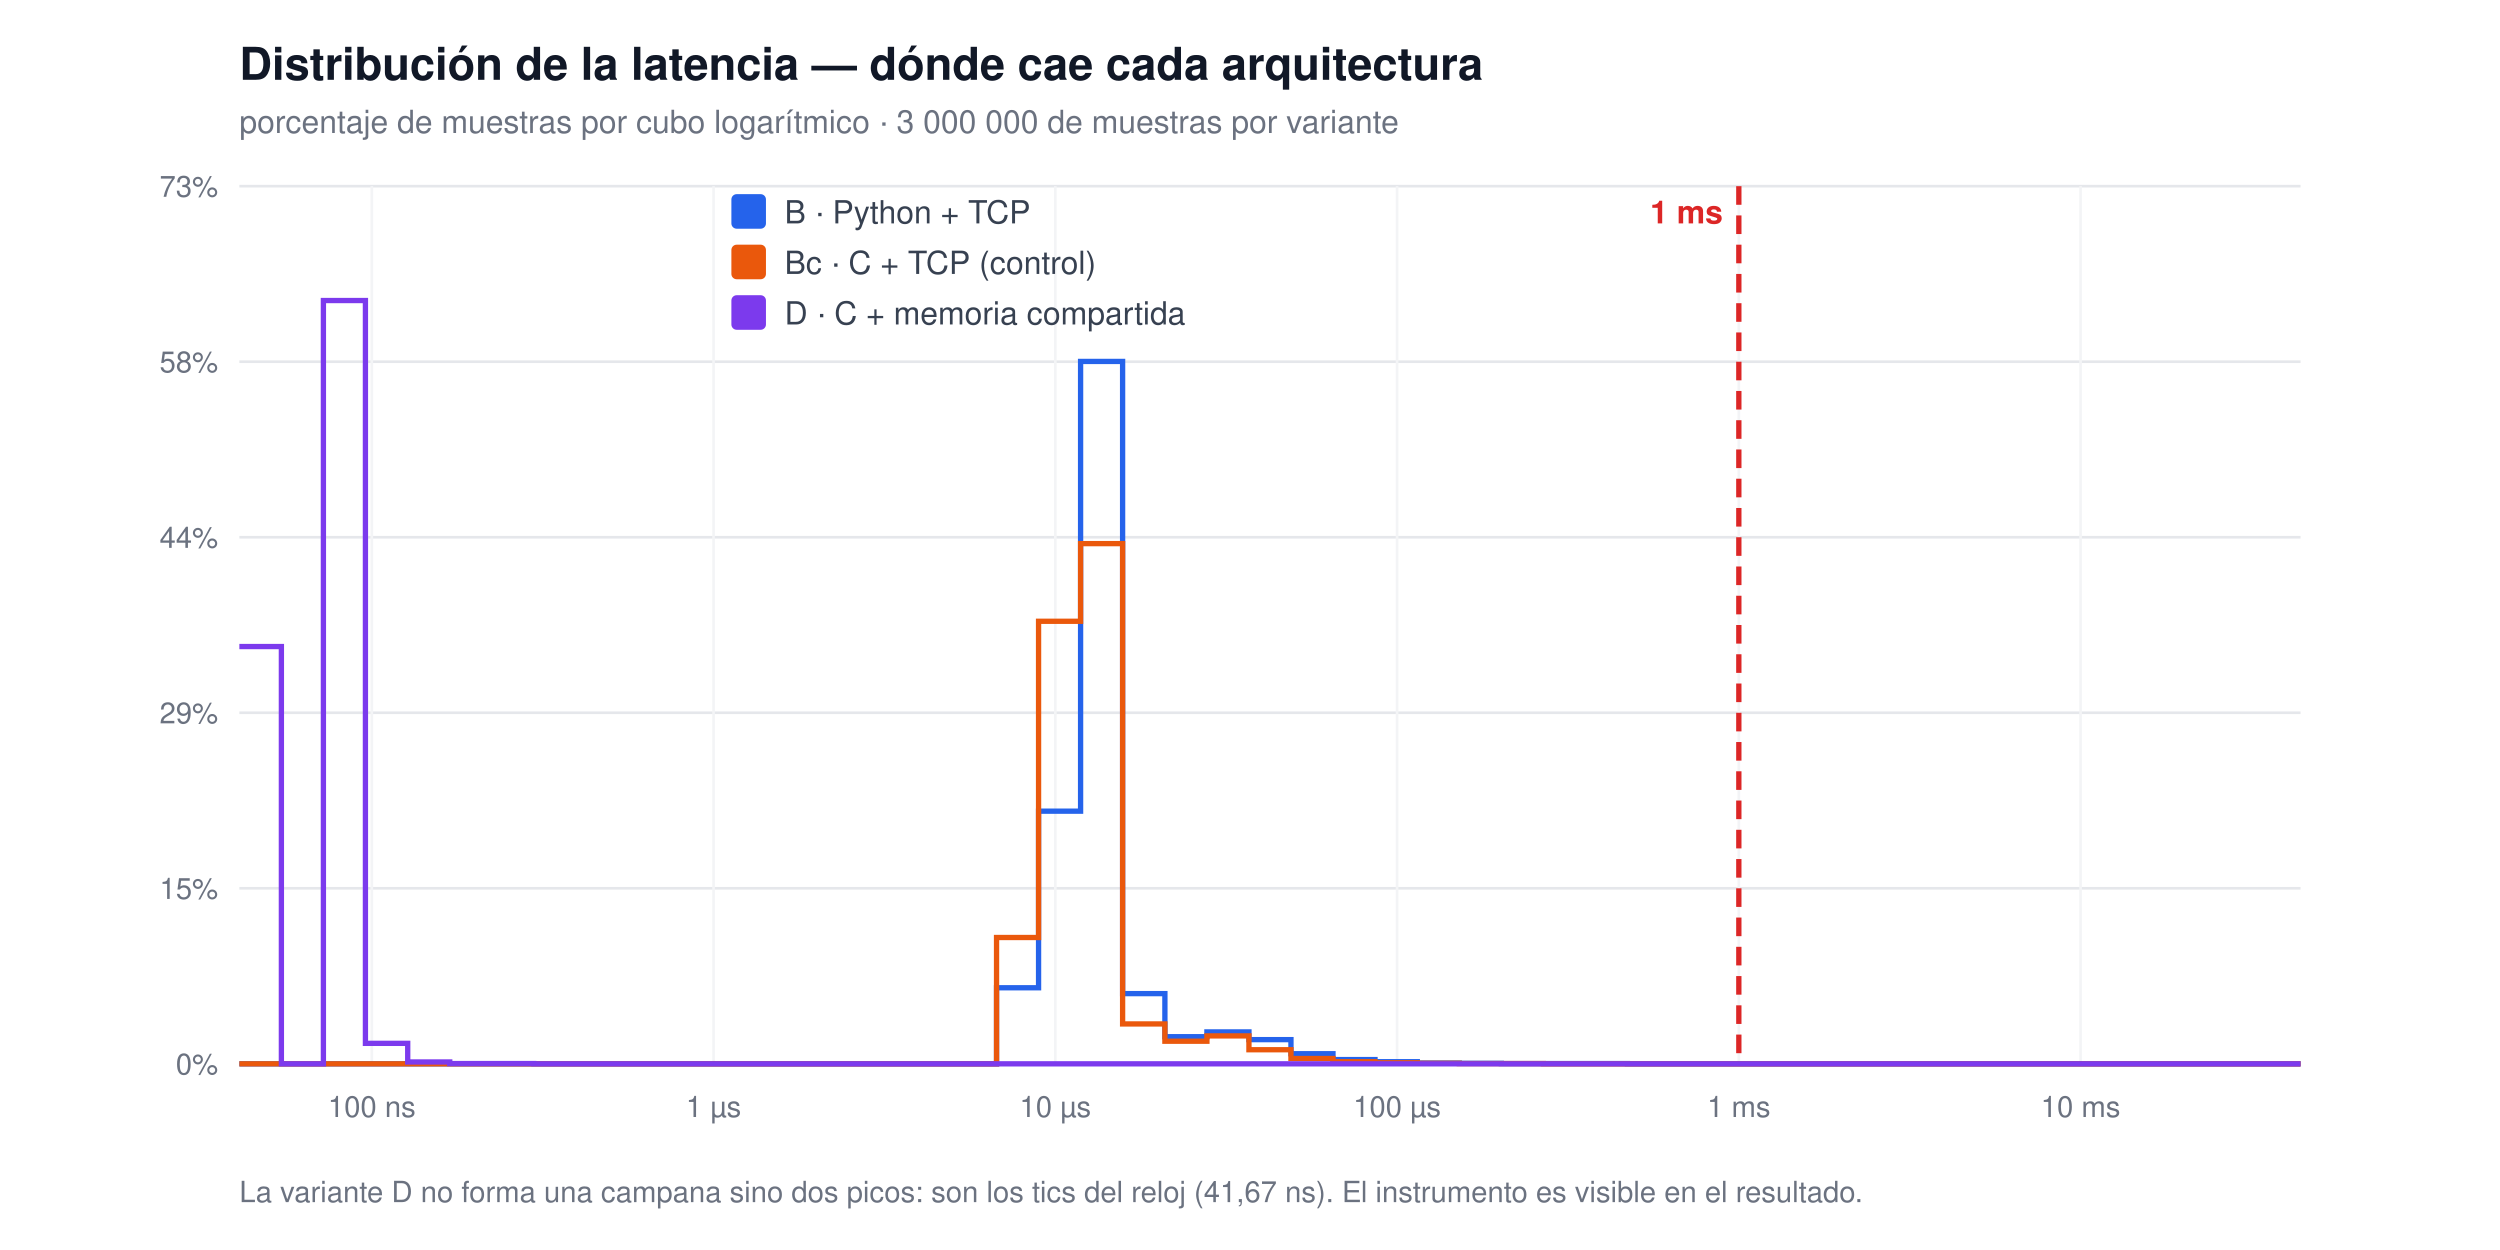
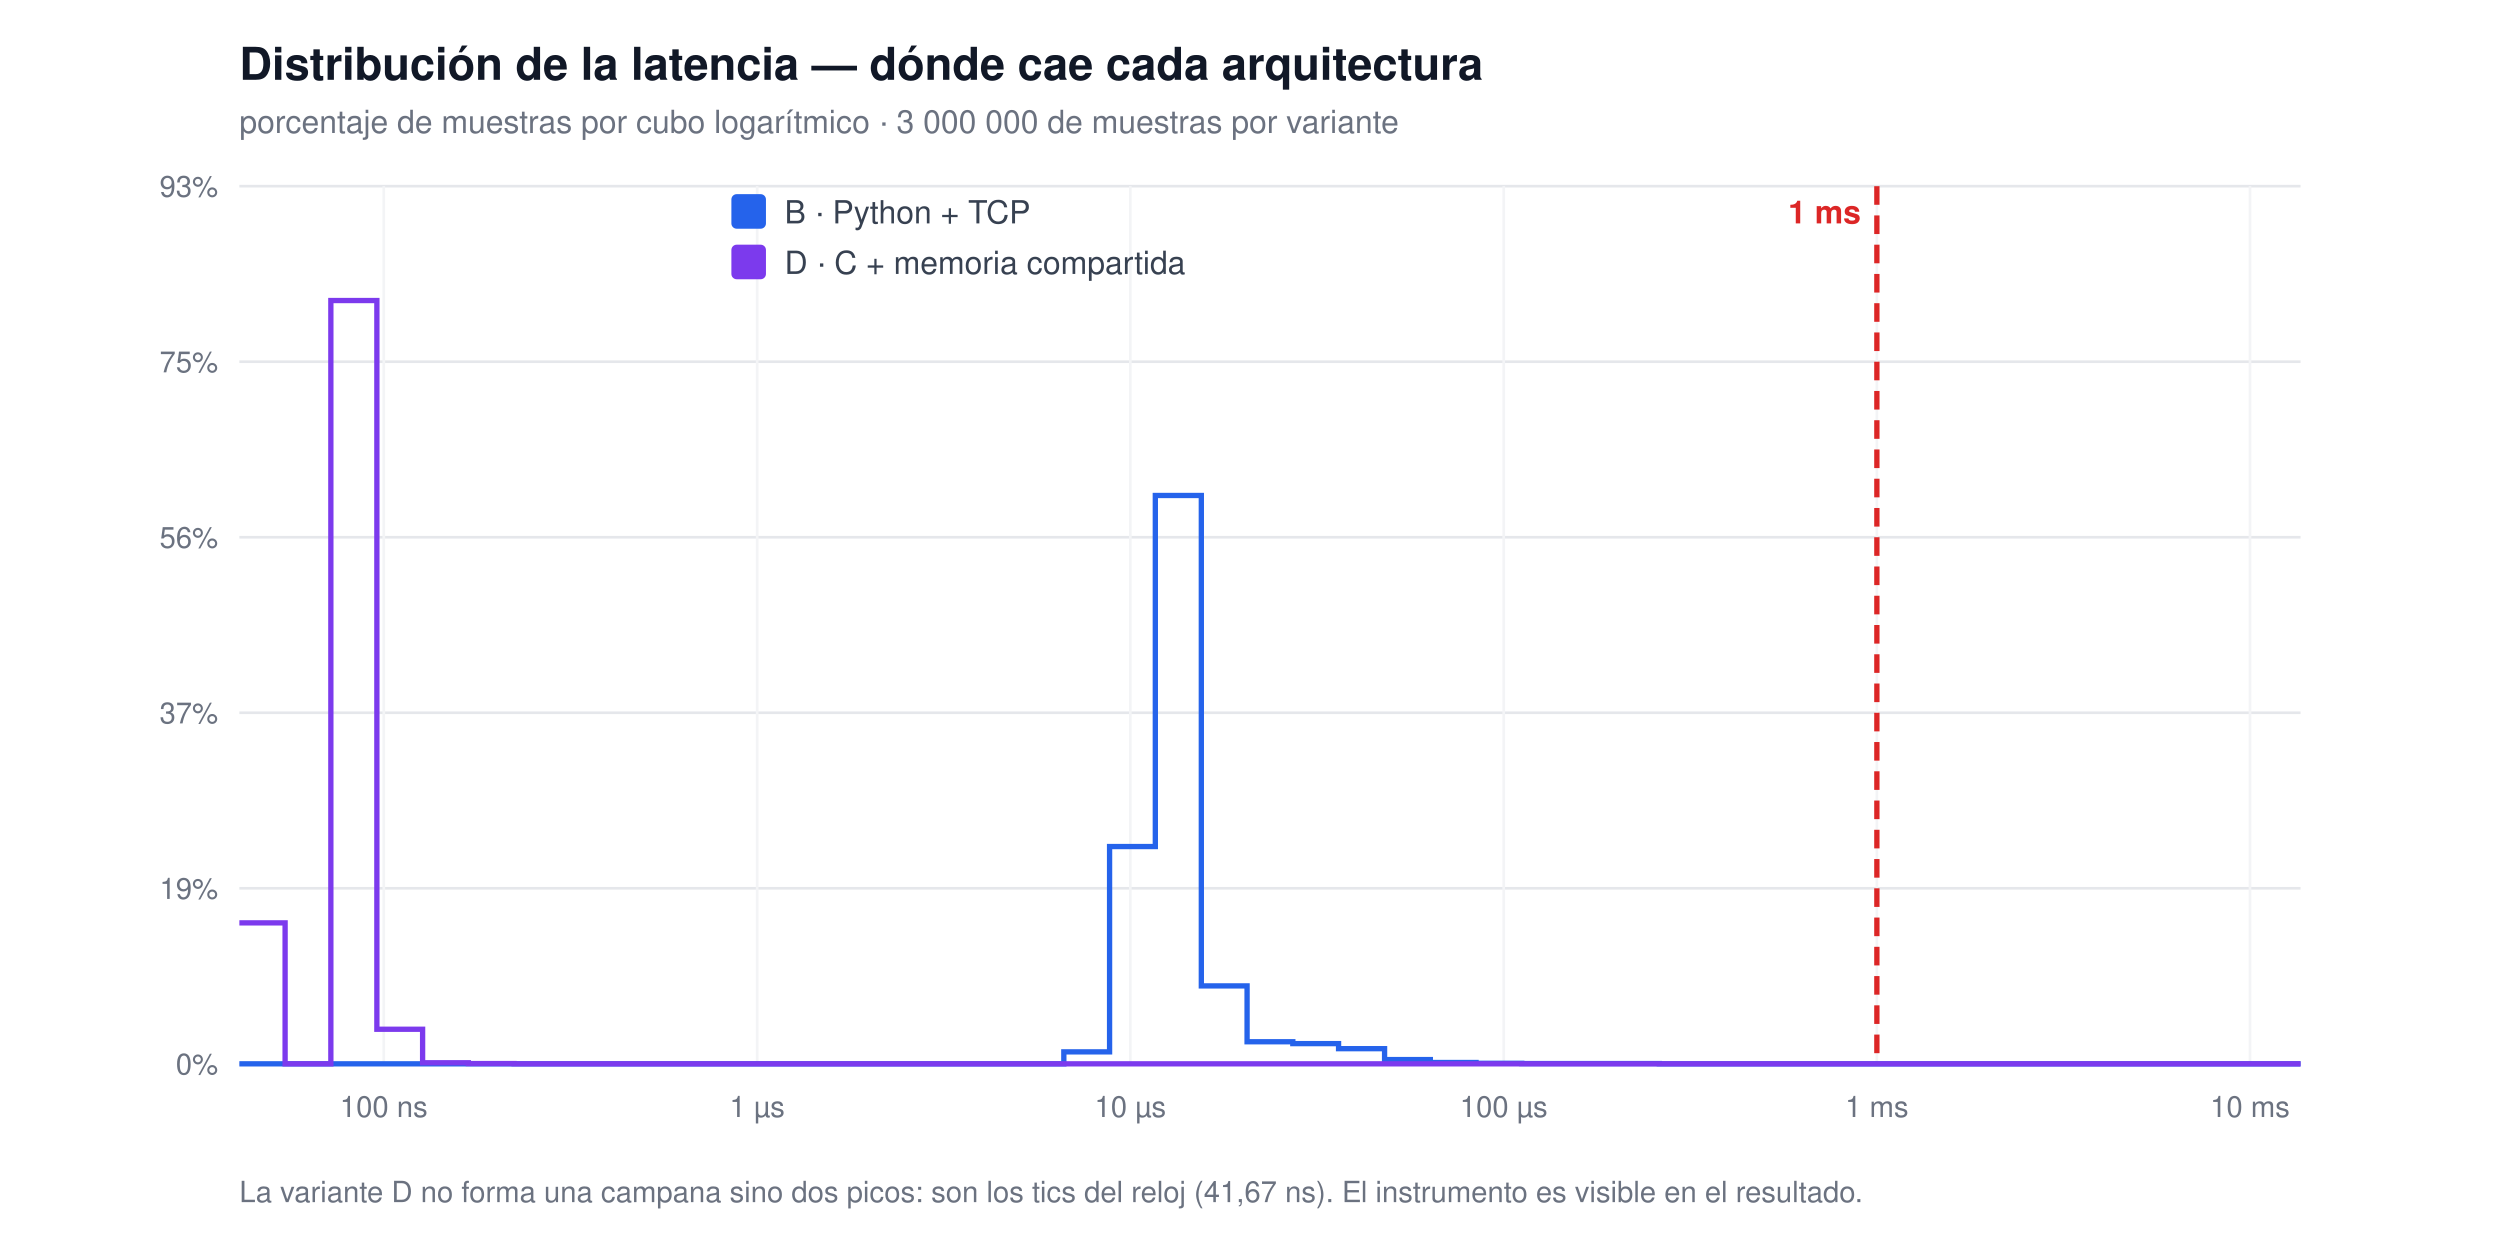
<svg xmlns="http://www.w3.org/2000/svg" width="940" height="470" viewBox="0 0 940 470" font-family="-apple-system,Segoe UI,Helvetica,Arial,sans-serif">
  <rect width="940" height="470" fill="#ffffff" />
  <text x="90" y="30" font-size="17" font-weight="600" fill="#111827">Distribución de la latencia — dónde cae cada arquitectura</text>
  <text x="90" y="50" font-size="12" fill="#6b7280">porcentaje de muestras por cubo logarítmico · 3 000 000 de muestras por variante</text>
  <line x1="90" y1="400.0" x2="865" y2="400.0" stroke="#e5e7eb" />
  <text x="82" y="404.0" font-size="11" fill="#6b7280" text-anchor="end">0%</text>
  <line x1="90" y1="334.0" x2="865" y2="334.0" stroke="#e5e7eb" />
-   <text x="82" y="338.0" font-size="11" fill="#6b7280" text-anchor="end">15%</text>
+   <text x="82" y="338.0" font-size="11" fill="#6b7280" text-anchor="end">19%</text>
  <line x1="90" y1="268.0" x2="865" y2="268.0" stroke="#e5e7eb" />
-   <text x="82" y="272.0" font-size="11" fill="#6b7280" text-anchor="end">29%</text>
+   <text x="82" y="272.0" font-size="11" fill="#6b7280" text-anchor="end">37%</text>
  <line x1="90" y1="202.0" x2="865" y2="202.0" stroke="#e5e7eb" />
-   <text x="82" y="206.0" font-size="11" fill="#6b7280" text-anchor="end">44%</text>
+   <text x="82" y="206.0" font-size="11" fill="#6b7280" text-anchor="end">56%</text>
  <line x1="90" y1="136.0" x2="865" y2="136.0" stroke="#e5e7eb" />
-   <text x="82" y="140.0" font-size="11" fill="#6b7280" text-anchor="end">58%</text>
+   <text x="82" y="140.0" font-size="11" fill="#6b7280" text-anchor="end">75%</text>
  <line x1="90" y1="70.0" x2="865" y2="70.0" stroke="#e5e7eb" />
-   <text x="82" y="74.0" font-size="11" fill="#6b7280" text-anchor="end">73%</text>
-   <line x1="139.8" y1="70" x2="139.8" y2="400" stroke="#f3f4f6" />
-   <text x="139.8" y="420" font-size="11" fill="#6b7280" text-anchor="middle">100 ns</text>
-   <line x1="268.3" y1="70" x2="268.3" y2="400" stroke="#f3f4f6" />
-   <text x="268.3" y="420" font-size="11" fill="#6b7280" text-anchor="middle">1 µs</text>
-   <line x1="396.8" y1="70" x2="396.8" y2="400" stroke="#f3f4f6" />
-   <text x="396.8" y="420" font-size="11" fill="#6b7280" text-anchor="middle">10 µs</text>
-   <line x1="525.3" y1="70" x2="525.3" y2="400" stroke="#f3f4f6" />
-   <text x="525.3" y="420" font-size="11" fill="#6b7280" text-anchor="middle">100 µs</text>
-   <line x1="653.8" y1="70" x2="653.8" y2="400" stroke="#f3f4f6" />
-   <text x="653.8" y="420" font-size="11" fill="#6b7280" text-anchor="middle">1 ms</text>
-   <line x1="782.3" y1="70" x2="782.3" y2="400" stroke="#f3f4f6" />
-   <text x="782.3" y="420" font-size="11" fill="#6b7280" text-anchor="middle">10 ms</text>
-   <line x1="653.8" y1="70" x2="653.8" y2="400" stroke="#dc2626" stroke-width="2" stroke-dasharray="7,4" />
-   <text x="647.8" y="84" font-size="12" font-weight="600" fill="#dc2626" text-anchor="end">1 ms</text>
-   <polyline points="90.0,400.0 105.8,400.0 105.8,400.0 121.6,400.0 121.6,400.0 137.4,400.0 137.4,400.0 153.3,400.0 153.3,400.0 169.1,400.0 169.1,400.0 184.9,400.0 184.9,400.0 200.7,400.0 200.7,400.0 216.5,400.0 216.5,400.0 232.3,400.0 232.3,400.0 248.2,400.0 248.2,400.0 264.0,400.0 264.0,400.0 279.8,400.0 279.8,400.0 295.6,400.0 295.6,400.0 311.4,400.0 311.4,400.0 327.2,400.0 327.2,400.0 343.1,400.0 343.1,400.0 358.9,400.0 358.9,400.0 374.7,400.0 374.7,371.4 390.5,371.4 390.5,305.0 406.3,305.0 406.3,135.9 422.1,135.9 422.1,373.6 438.0,373.6 438.0,389.8 453.8,389.8 453.8,388.0 469.6,388.0 469.6,390.9 485.4,390.9 485.4,396.2 501.2,396.2 501.2,398.4 517.0,398.4 517.0,399.2 532.9,399.2 532.9,399.7 548.7,399.7 548.7,399.8 564.5,399.8 564.5,399.9 580.3,399.9 580.3,399.9 596.1,399.9 596.1,399.9 611.9,399.9 611.9,400.0 627.8,400.0 627.8,400.0 643.6,400.0 643.6,400.0 659.4,400.0 659.4,400.0 675.2,400.0 675.2,400.0 691.0,400.0 691.0,400.0 706.8,400.0 706.8,400.0 722.7,400.0 722.7,400.0 738.5,400.0 738.5,400.0 754.3,400.0 754.3,400.0 770.1,400.0 770.1,400.0 785.9,400.0 785.9,400.0 801.7,400.0 801.7,400.0 817.6,400.0 817.6,400.0 833.4,400.0 833.4,400.0 849.2,400.0 849.2,400.0 865.0,400.0" fill="none" stroke="#2563eb" stroke-width="2" />
-   <polyline points="90.0,400.0 105.8,400.0 105.8,400.0 121.6,400.0 121.6,400.0 137.4,400.0 137.4,400.0 153.3,400.0 153.3,400.0 169.1,400.0 169.1,400.0 184.9,400.0 184.9,400.0 200.7,400.0 200.7,400.0 216.5,400.0 216.5,400.0 232.3,400.0 232.3,400.0 248.2,400.0 248.2,400.0 264.0,400.0 264.0,400.0 279.8,400.0 279.8,400.0 295.6,400.0 295.6,400.0 311.4,400.0 311.4,400.0 327.2,400.0 327.2,400.0 343.1,400.0 343.1,400.0 358.9,400.0 358.9,400.0 374.7,400.0 374.7,352.5 390.5,352.5 390.5,233.6 406.3,233.6 406.3,204.4 422.1,204.4 422.1,385.0 438.0,385.0 438.0,391.5 453.8,391.5 453.8,389.5 469.6,389.5 469.6,394.7 485.4,394.7 485.4,398.0 501.2,398.0 501.2,399.2 517.0,399.2 517.0,399.6 532.9,399.6 532.9,399.8 548.7,399.8 548.7,399.9 564.5,399.9 564.5,399.9 580.3,399.9 580.3,400.0 596.1,400.0 596.1,400.0 611.9,400.0 611.9,400.0 627.8,400.0 627.8,400.0 643.6,400.0 643.6,400.0 659.4,400.0 659.4,400.0 675.2,400.0 675.2,400.0 691.0,400.0 691.0,400.0 706.8,400.0 706.8,400.0 722.7,400.0 722.7,400.0 738.5,400.0 738.5,400.0 754.3,400.0 754.3,400.0 770.1,400.0 770.1,400.0 785.9,400.0 785.9,400.0 801.7,400.0 801.7,400.0 817.6,400.0 817.6,400.0 833.4,400.0 833.4,400.0 849.2,400.0 849.2,400.0 865.0,400.0" fill="none" stroke="#ea580c" stroke-width="2" />
-   <polyline points="90.0,243.1 105.8,243.1 105.8,400.0 121.6,400.0 121.6,113.0 137.4,113.0 137.4,392.3 153.3,392.3 153.3,399.3 169.1,399.3 169.1,399.9 184.9,399.9 184.9,399.9 200.7,399.9 200.7,400.0 216.5,400.0 216.5,400.0 232.3,400.0 232.3,400.0 248.2,400.0 248.2,400.0 264.0,400.0 264.0,400.0 279.8,400.0 279.8,400.0 295.6,400.0 295.6,400.0 311.4,400.0 311.4,400.0 327.2,400.0 327.2,400.0 343.1,400.0 343.1,400.0 358.9,400.0 358.9,400.0 374.7,400.0 374.7,400.0 390.5,400.0 390.5,400.0 406.3,400.0 406.3,400.0 422.1,400.0 422.1,400.0 438.0,400.0 438.0,400.0 453.8,400.0 453.8,400.0 469.6,400.0 469.6,400.0 485.4,400.0 485.4,400.0 501.2,400.0 501.2,400.0 517.0,400.0 517.0,400.0 532.9,400.0 532.9,400.0 548.7,400.0 548.7,400.0 564.5,400.0 564.5,400.0 580.3,400.0 580.3,400.0 596.1,400.0 596.1,400.0 611.9,400.0 611.9,400.0 627.8,400.0 627.8,400.0 643.6,400.0 643.6,400.0 659.4,400.0 659.4,400.0 675.2,400.0 675.2,400.0 691.0,400.0 691.0,400.0 706.8,400.0 706.8,400.0 722.7,400.0 722.7,400.0 738.5,400.0 738.5,400.0 754.3,400.0 754.3,400.0 770.1,400.0 770.1,400.0 785.9,400.0 785.9,400.0 801.7,400.0 801.7,400.0 817.6,400.0 817.6,400.0 833.4,400.0 833.4,400.0 849.2,400.0 849.2,400.0 865.0,400.0" fill="none" stroke="#7c3aed" stroke-width="2" />
+   <text x="82" y="74.0" font-size="11" fill="#6b7280" text-anchor="end">93%</text>
+   <line x1="144.3" y1="70" x2="144.3" y2="400" stroke="#f3f4f6" />
+   <text x="144.3" y="420" font-size="11" fill="#6b7280" text-anchor="middle">100 ns</text>
+   <line x1="284.7" y1="70" x2="284.7" y2="400" stroke="#f3f4f6" />
+   <text x="284.7" y="420" font-size="11" fill="#6b7280" text-anchor="middle">1 µs</text>
+   <line x1="425.0" y1="70" x2="425.0" y2="400" stroke="#f3f4f6" />
+   <text x="425.0" y="420" font-size="11" fill="#6b7280" text-anchor="middle">10 µs</text>
+   <line x1="565.4" y1="70" x2="565.4" y2="400" stroke="#f3f4f6" />
+   <text x="565.4" y="420" font-size="11" fill="#6b7280" text-anchor="middle">100 µs</text>
+   <line x1="705.7" y1="70" x2="705.7" y2="400" stroke="#f3f4f6" />
+   <text x="705.7" y="420" font-size="11" fill="#6b7280" text-anchor="middle">1 ms</text>
+   <line x1="846.0" y1="70" x2="846.0" y2="400" stroke="#f3f4f6" />
+   <text x="846.0" y="420" font-size="11" fill="#6b7280" text-anchor="middle">10 ms</text>
+   <line x1="705.7" y1="70" x2="705.7" y2="400" stroke="#dc2626" stroke-width="2" stroke-dasharray="7,4" />
+   <text x="699.7" y="84" font-size="12" font-weight="600" fill="#dc2626" text-anchor="end">1 ms</text>
+   <polyline points="90.0,400.0 107.2,400.0 107.2,400.0 124.4,400.0 124.4,400.0 141.7,400.0 141.7,400.0 158.9,400.0 158.9,400.0 176.1,400.0 176.1,400.0 193.3,400.0 193.3,400.0 210.6,400.0 210.6,400.0 227.8,400.0 227.8,400.0 245.0,400.0 245.0,400.0 262.2,400.0 262.2,400.0 279.4,400.0 279.4,400.0 296.7,400.0 296.7,400.0 313.9,400.0 313.9,400.0 331.1,400.0 331.1,400.0 348.3,400.0 348.3,400.0 365.6,400.0 365.6,400.0 382.8,400.0 382.8,400.0 400.0,400.0 400.0,395.5 417.2,395.5 417.2,318.3 434.4,318.3 434.4,186.3 451.7,186.3 451.7,370.7 468.9,370.7 468.9,391.7 486.1,391.7 486.1,392.4 503.3,392.4 503.3,394.3 520.6,394.3 520.6,398.4 537.8,398.4 537.8,399.5 555.0,399.5 555.0,399.8 572.2,399.8 572.2,399.9 589.4,399.9 589.4,399.9 606.7,399.9 606.7,399.9 623.9,399.9 623.9,400.0 641.1,400.0 641.1,400.0 658.3,400.0 658.3,400.0 675.6,400.0 675.6,400.0 692.8,400.0 692.8,400.0 710.0,400.0 710.0,400.0 727.2,400.0 727.2,400.0 744.4,400.0 744.4,400.0 761.7,400.0 761.7,400.0 778.9,400.0 778.9,400.0 796.1,400.0 796.1,400.0 813.3,400.0 813.3,400.0 830.6,400.0 830.6,400.0 847.8,400.0 847.8,400.0 865.0,400.0" fill="none" stroke="#2563eb" stroke-width="2" />
+   <polyline points="90.0,347.0 107.2,347.0 107.2,400.0 124.4,400.0 124.4,113.0 141.7,113.0 141.7,387.0 158.9,387.0 158.9,399.6 176.1,399.6 176.1,399.9 193.3,399.9 193.3,400.0 210.6,400.0 210.6,400.0 227.8,400.0 227.8,400.0 245.0,400.0 245.0,400.0 262.2,400.0 262.2,400.0 279.4,400.0 279.4,400.0 296.7,400.0 296.7,400.0 313.9,400.0 313.9,400.0 331.1,400.0 331.1,400.0 348.3,400.0 348.3,400.0 365.6,400.0 365.6,400.0 382.8,400.0 382.8,400.0 400.0,400.0 400.0,400.0 417.2,400.0 417.2,400.0 434.4,400.0 434.4,400.0 451.7,400.0 451.7,400.0 468.9,400.0 468.9,400.0 486.1,400.0 486.1,400.0 503.3,400.0 503.3,400.0 520.6,400.0 520.6,400.0 537.8,400.0 537.8,400.0 555.0,400.0 555.0,400.0 572.2,400.0 572.2,400.0 589.4,400.0 589.4,400.0 606.7,400.0 606.7,400.0 623.9,400.0 623.9,400.0 641.1,400.0 641.1,400.0 658.3,400.0 658.3,400.0 675.6,400.0 675.6,400.0 692.8,400.0 692.8,400.0 710.0,400.0 710.0,400.0 727.2,400.0 727.2,400.0 744.4,400.0 744.4,400.0 761.7,400.0 761.7,400.0 778.9,400.0 778.9,400.0 796.1,400.0 796.1,400.0 813.3,400.0 813.3,400.0 830.6,400.0 830.6,400.0 847.8,400.0 847.8,400.0 865.0,400.0" fill="none" stroke="#7c3aed" stroke-width="2" />
  <rect x="275" y="73" width="13" height="13" rx="2" fill="#2563eb" />
  <text x="295" y="84" font-size="12" fill="#374151">B · Python + TCP</text>
-   <rect x="275" y="92" width="13" height="13" rx="2" fill="#ea580c" />
-   <text x="295" y="103" font-size="12" fill="#374151">Bc · C + TCP (control)</text>
-   <rect x="275" y="111" width="13" height="13" rx="2" fill="#7c3aed" />
-   <text x="295" y="122" font-size="12" fill="#374151">D · C + memoria compartida</text>
+   <rect x="275" y="92" width="13" height="13" rx="2" fill="#7c3aed" />
+   <text x="295" y="103" font-size="12" fill="#374151">D · C + memoria compartida</text>
  <text x="90" y="452" font-size="11" fill="#6b7280">La variante D no forma una campana sino dos picos: son los tics del reloj (41,67 ns). El instrumento es visible en el resultado.</text>
</svg>
